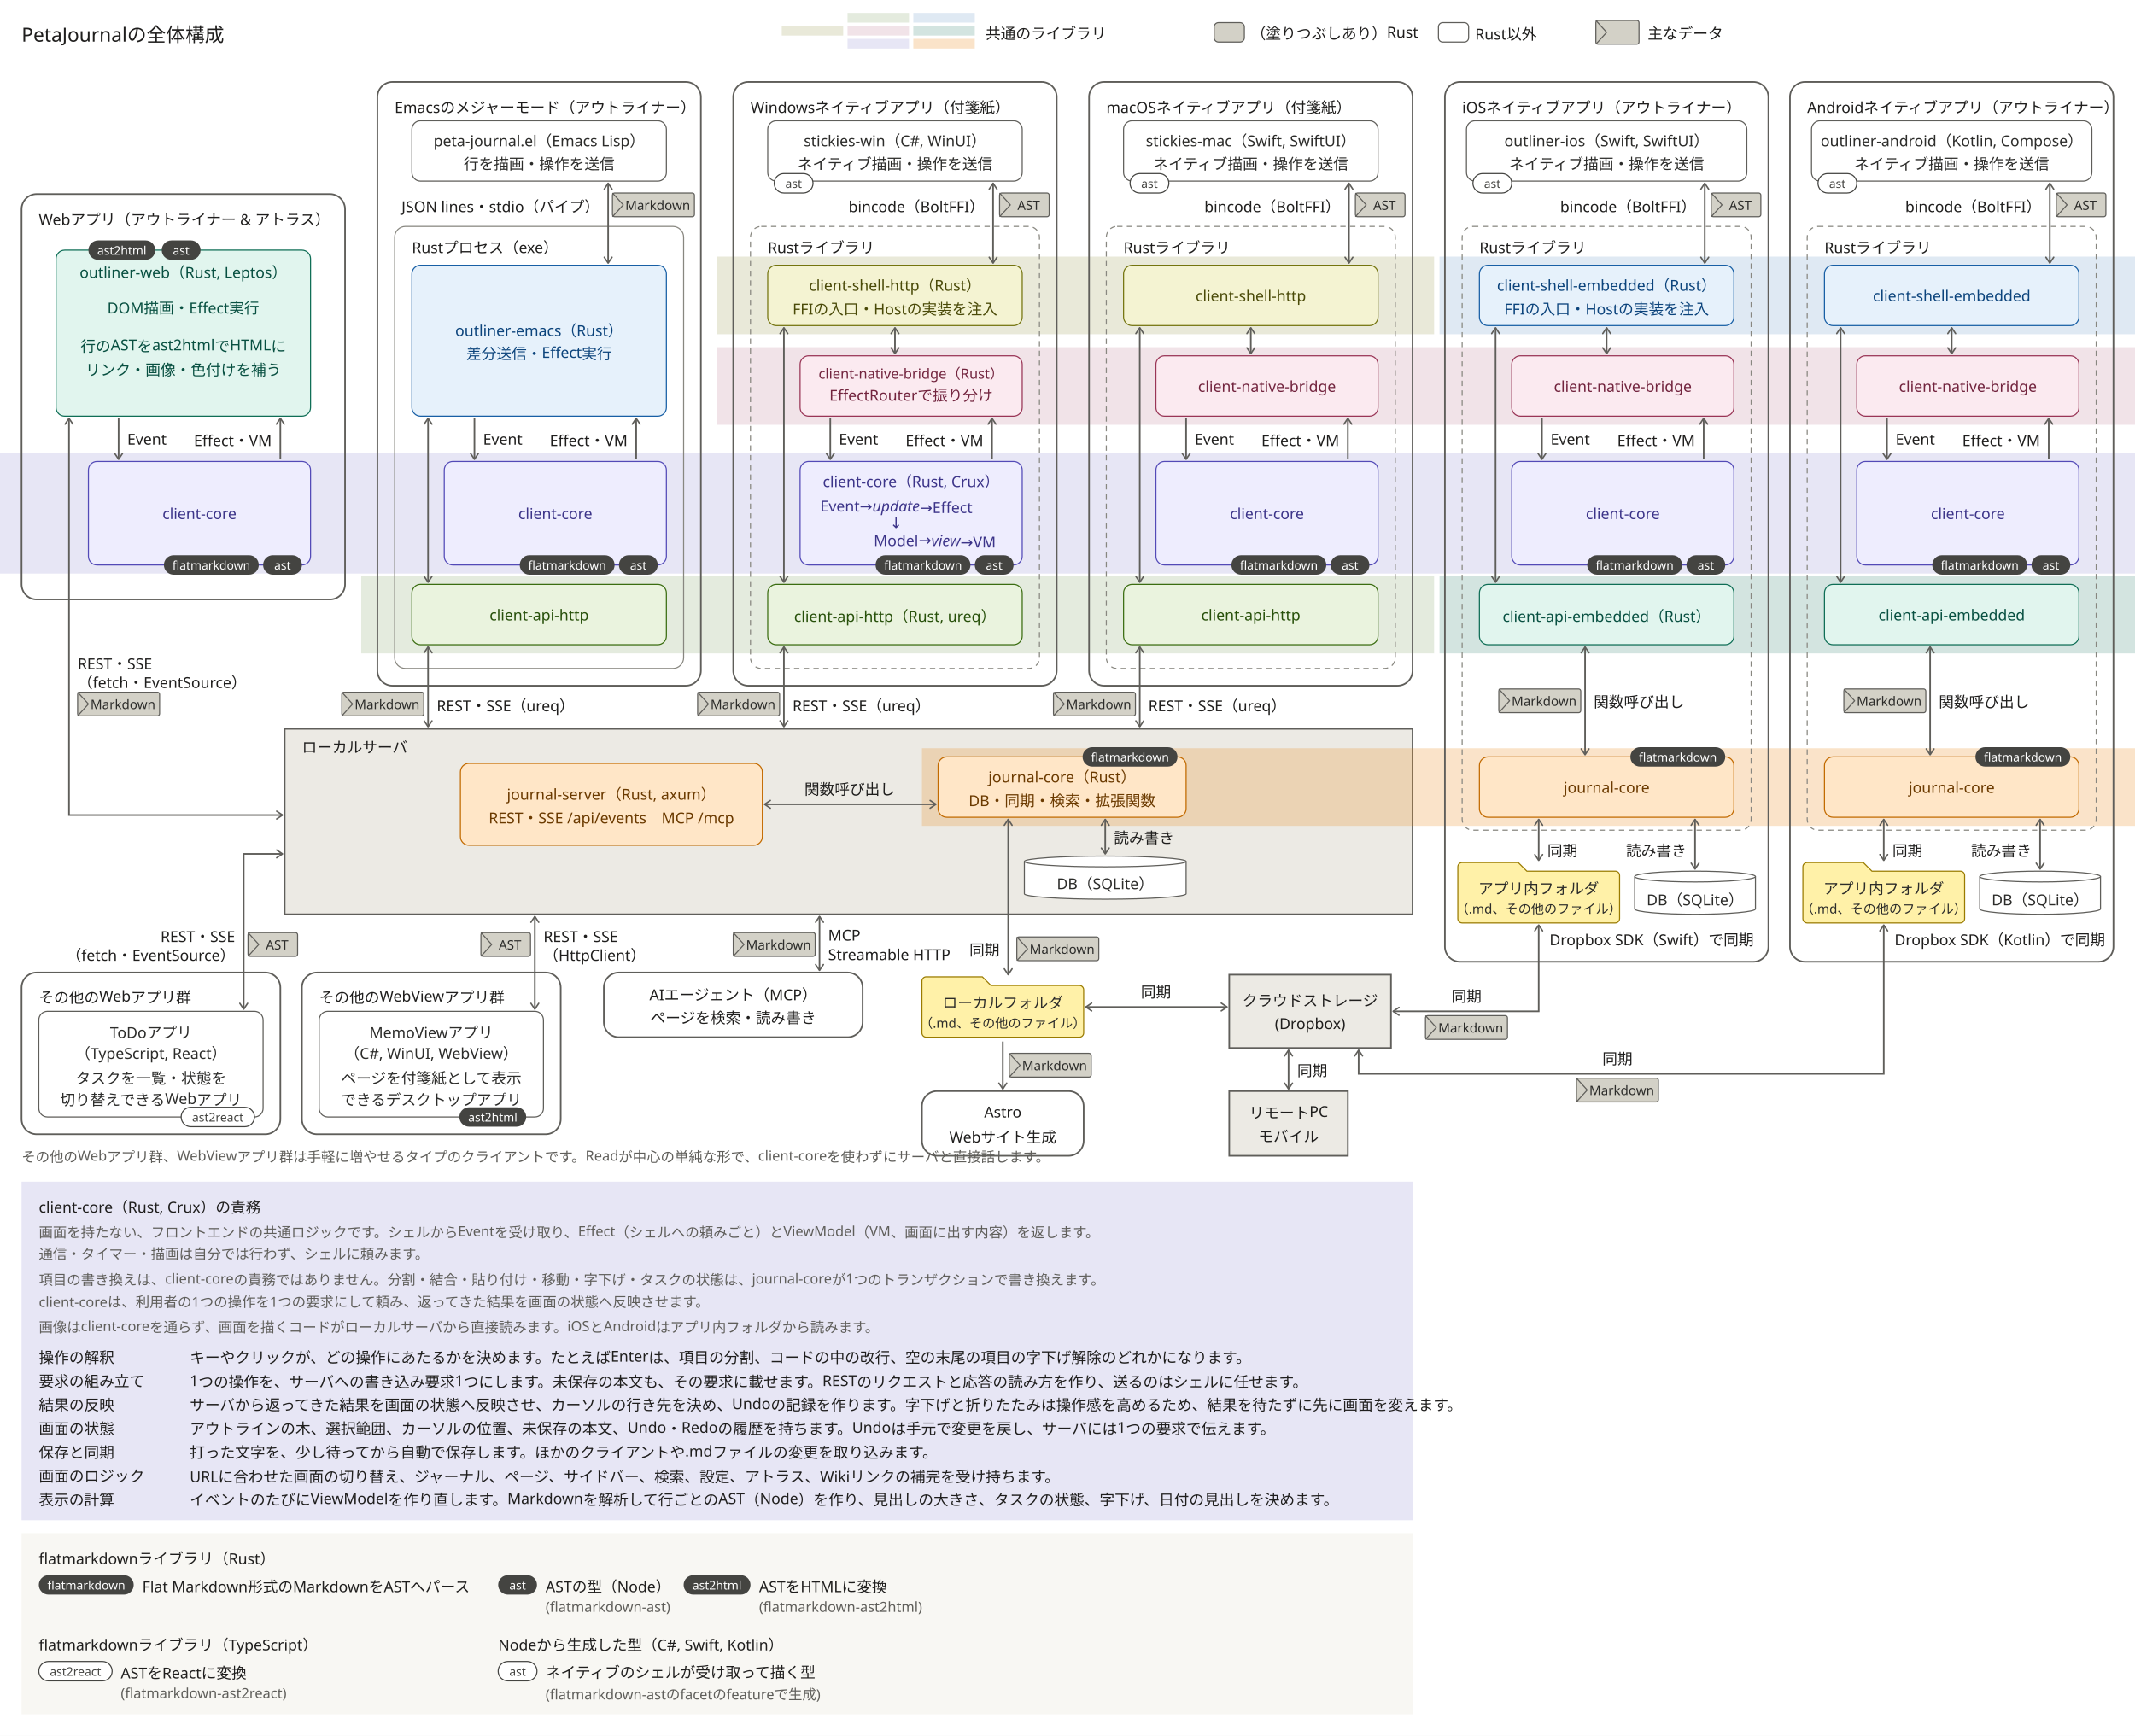
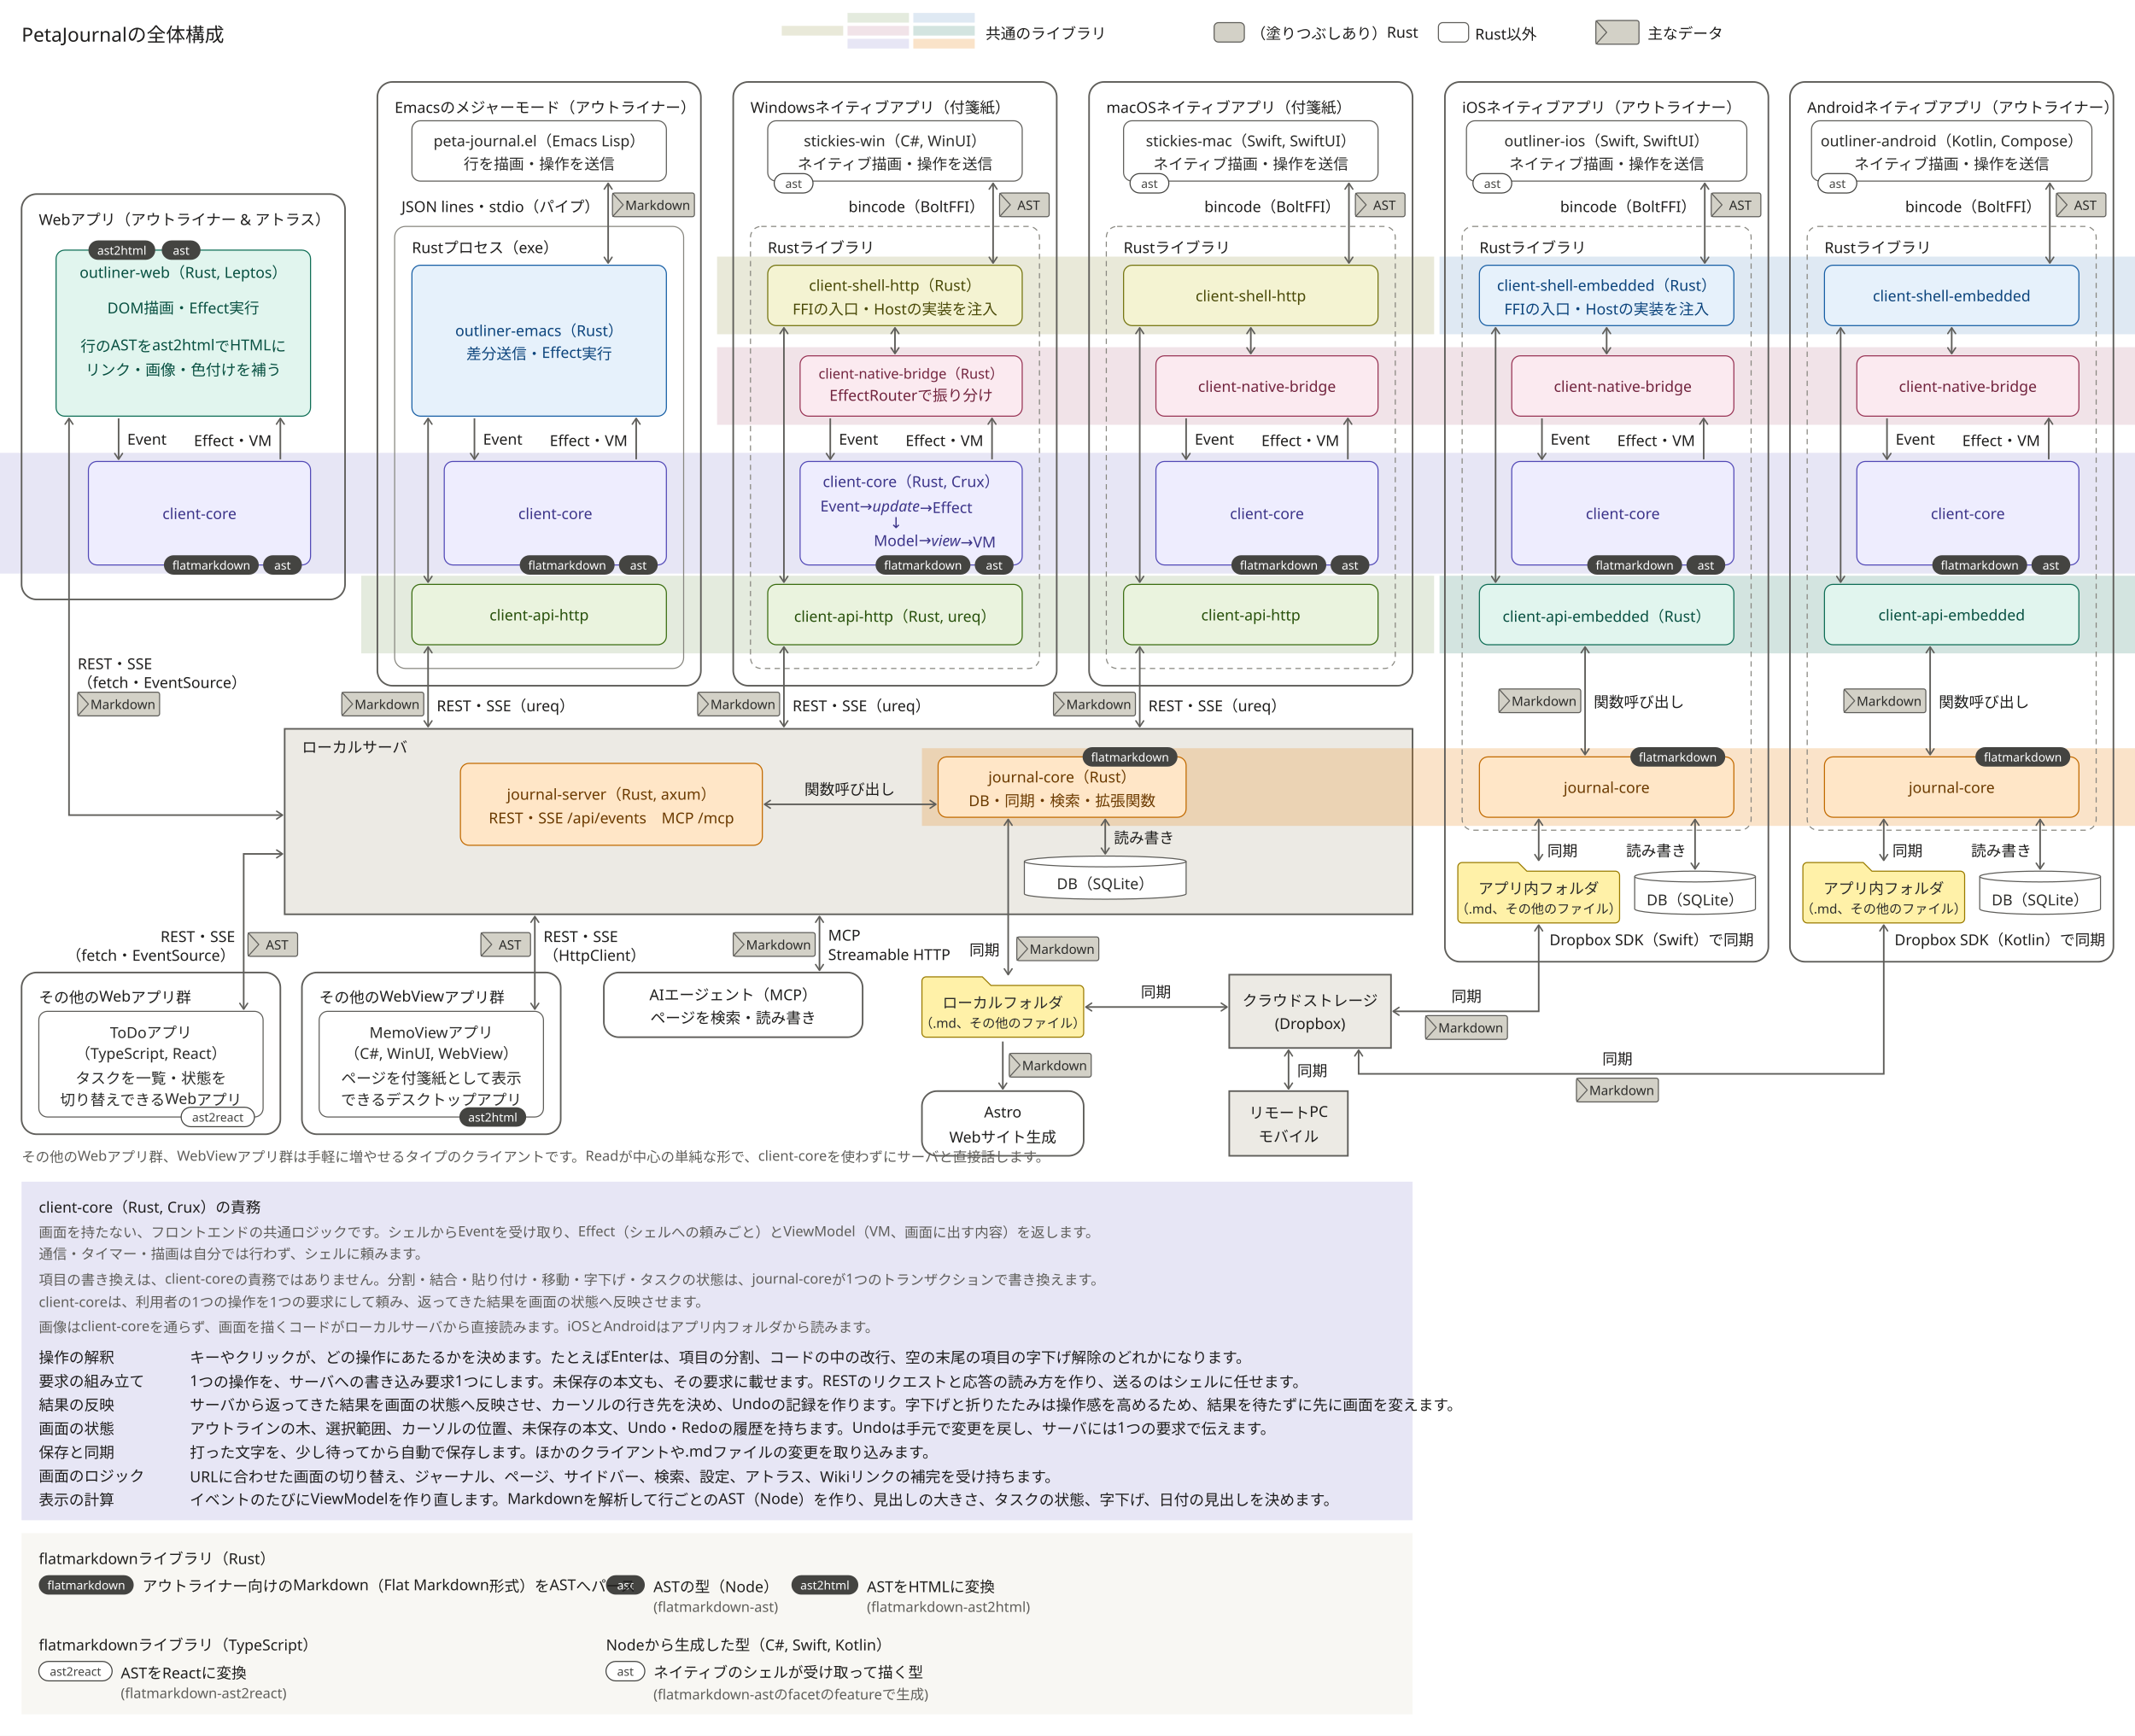
<svg xmlns="http://www.w3.org/2000/svg" width="1980" height="1610" viewBox="0 0 1980 1610" role="img">
  <defs>
    <marker id="arrow" viewBox="0 0 10 10" refX="8" refY="5" markerWidth="6" markerHeight="6" orient="auto-start-reverse">
      <path d="M2 1L8 5L2 9" fill="none" stroke="#5F5E5A" stroke-width="1.5" stroke-linecap="round" stroke-linejoin="round" />
    </marker>
    <style>
text { font-family: "Hiragino Sans", "Yu Gothic UI", "Meiryo", "Noto Sans JP", sans-serif; font-size: 14px; fill: #1F1E1D; }
.th { font-weight: 500; }
.note { font-size: 13px; fill: #5F5E5A; }
.arr { stroke: #5F5E5A; stroke-width: 1.5; fill: none; }
.frame { fill: none; stroke: #5F5E5A; stroke-width: 1.5; }
.inner { fill: none; stroke: #888780; stroke-width: 1; stroke-dasharray: 5 4; }
.teal rect { fill: #E1F5EE; stroke: #0F6E56; stroke-width: 1; }
.teal text { fill: #085041; }
.purple rect { fill: #EEEDFE; stroke: #534AB7; stroke-width: 1; }
.purple text { fill: #3C3489; }
.coral rect { fill: #FFE6C7; stroke: #C26A00; stroke-width: 1; }
.coral text { fill: #6B3A00; }
.gray rect { fill: #F1EFE8; stroke: #5F5E5A; stroke-width: 1; }
.gray text { fill: #2C2C2A; }
.blue rect { fill: #E6F1FB; stroke: #185FA5; stroke-width: 1; }
.blue text { fill: #0C447C; }
.pink rect { fill: #FBEAF0; stroke: #993556; stroke-width: 1; }
.pink text { fill: #72243E; }
.green rect { fill: #EAF3DE; stroke: #3B6D11; stroke-width: 1; }
.green text { fill: #27500A; }
.olive rect { fill: #F4F3D2; stroke: #74740F; stroke-width: 1; }
.olive text { fill: #4A4A08; }
.other rect { fill: #FFFFFF; }
.store path { fill: #FFFFFF; stroke: #5F5E5A; stroke-width: 1; stroke-linejoin: round; }
.store path.folder { fill: #FFF1A8; stroke: #9A7B00; }
.chip rect { fill: #444441; stroke: none; }
.chip text { fill: #FFFFFF; font-size: 11px; font-weight: 500; }
.wip rect { stroke-dasharray: 5 4; }
.badge rect { fill: #D3D1C7; stroke: #5F5E5A; stroke-width: 1; }
.badge path { fill: none; stroke: #5F5E5A; stroke-width: 1; stroke-linejoin: round; }
.badge text { fill: #2C2C2A; font-size: 12px; font-weight: 500; }
</style>
  </defs>
  <rect x="0" y="0" width="1980" height="1610" fill="#FFFFFF" />
  <rect x="0" y="420" width="1980" height="112" fill="#534AB7" fill-opacity="0.14" />
  <rect x="665" y="238" width="665" height="72" fill="#74740F" fill-opacity="0.16" />
  <rect x="1335" y="238" width="645" height="72" fill="#185FA5" fill-opacity="0.14" />
  <rect x="665" y="322" width="1315" height="72" fill="#993556" fill-opacity="0.14" />
  <rect x="335" y="534" width="995" height="72" fill="#3B6D11" fill-opacity="0.14" />
  <rect x="1335" y="534" width="645" height="72" fill="#0F6E56" fill-opacity="0.18" />
  <rect class="frame" x="264" y="676" width="1046" height="172" style="fill:#ECEAE4" />
  <rect x="855" y="694" width="1125" height="72" fill="#E8830C" fill-opacity="0.22" />
  <text class="th" x="20" y="30" dominant-baseline="central" style="font-size:18px">PetaJournalの全体構成</text>
  <rect x="725" y="24" width="57" height="9" fill="#74740F" fill-opacity="0.16" />
  <rect x="786" y="12" width="57" height="9" fill="#3B6D11" fill-opacity="0.14" />
  <rect x="786" y="24" width="57" height="9" fill="#993556" fill-opacity="0.14" />
  <rect x="786" y="36" width="57" height="9" fill="#534AB7" fill-opacity="0.14" />
  <rect x="847" y="12" width="57" height="9" fill="#185FA5" fill-opacity="0.14" />
  <rect x="847" y="24" width="57" height="9" fill="#0F6E56" fill-opacity="0.18" />
  <rect x="847" y="36" width="57" height="9" fill="#E8830C" fill-opacity="0.22" />
  <text x="914" y="30" dominant-baseline="central">共通のライブラリ</text>
  <g class="gray">
    <rect x="1126" y="21" width="28" height="18" rx="4" style="fill:#D3D1C7" />
    <text x="1160" y="30" dominant-baseline="central" style="fill:#1F1E1D">（塗りつぶしあり）Rust</text>
  </g>
  <g class="gray other">
    <rect x="1334" y="21" width="28" height="18" rx="4" />
    <text x="1368" y="30" dominant-baseline="central" style="fill:#1F1E1D">Rust以外</text>
  </g>
  <g class="badge">
    <rect x="1480" y="19" width="40" height="22" rx="2" />
    <path d="M1480 19L1490 30L1480 41" />
  </g>
  <text x="1528" y="30" dominant-baseline="central">主なデータ</text>
  <g transform="translate(0,56)">
    <rect class="frame" x="20" y="124" width="300" height="376" rx="14" />
    <text class="th" x="36" y="146" dominant-baseline="central">Webアプリ（アウトライナー &amp; アトラス）</text>
    <rect class="frame" x="350" y="20" width="300" height="560" rx="14" />
    <text class="th" x="366" y="42" dominant-baseline="central">Emacsのメジャーモード（アウトライナー）</text>
    <rect class="inner" x="366" y="154" width="268" height="410" rx="10" style="stroke-dasharray:none" />
    <text x="382" y="172" dominant-baseline="central">Rustプロセス（exe）</text>
    <rect class="frame" x="680" y="20" width="300" height="560" rx="14" />
    <text class="th" x="696" y="42" dominant-baseline="central">Windowsネイティブアプリ（付箋紙）</text>
    <rect class="inner" x="696" y="154" width="268" height="410" rx="10" />
    <text x="712" y="172" dominant-baseline="central">Rustライブラリ</text>
    <g class="teal">
      <rect x="52" y="176" width="236" height="154" rx="8" />
      <text class="th" x="170" y="195" text-anchor="middle" dominant-baseline="central">outliner-web（Rust, Leptos）</text>
      <text x="170" y="228" text-anchor="middle" dominant-baseline="central">DOM描画・Effect実行</text>
      <text x="170" y="264" text-anchor="middle" dominant-baseline="central">行のASTをast2htmlでHTMLに</text>
      <text x="170" y="286" text-anchor="middle" dominant-baseline="central">リンク・画像・色付けを補う</text>
    </g>
    <g class="purple">
      <rect x="82" y="372" width="206" height="96" rx="8" />
      <text class="th" x="185" y="420" text-anchor="middle" dominant-baseline="central">client-core</text>
    </g>
    <g class="gray other">
      <rect x="382" y="56" width="236" height="56" rx="8" />
      <text class="th" x="500" y="73" text-anchor="middle" dominant-baseline="central">peta-journal.el（Emacs Lisp）</text>
      <text x="500" y="95" text-anchor="middle" dominant-baseline="central">行を描画・操作を送信</text>
    </g>
    <g class="blue">
      <rect x="382" y="190" width="236" height="140" rx="8" />
      <text class="th" x="500" y="249" text-anchor="middle" dominant-baseline="central">outliner-emacs（Rust）</text>
      <text x="500" y="271" text-anchor="middle" dominant-baseline="central">差分送信・Effect実行</text>
    </g>
    <g class="purple">
      <rect x="412" y="372" width="206" height="96" rx="8" />
      <text class="th" x="515" y="420" text-anchor="middle" dominant-baseline="central">client-core</text>
    </g>
    <g class="green">
      <rect x="382" y="486" width="236" height="56" rx="8" />
      <text class="th" x="500" y="514" text-anchor="middle" dominant-baseline="central">client-api-http</text>
    </g>
    <g class="gray other">
      <rect x="712" y="56" width="236" height="56" rx="8" />
      <text class="th" x="830" y="73" text-anchor="middle" dominant-baseline="central">stickies-win（C#, WinUI）</text>
      <text x="830" y="95" text-anchor="middle" dominant-baseline="central">ネイティブ描画・操作を送信</text>
    </g>
    <g class="olive">
      <rect x="712" y="190" width="236" height="56" rx="8" />
      <text class="th" x="830" y="207" text-anchor="middle" dominant-baseline="central">client-shell-http（Rust）</text>
      <text x="830" y="229" text-anchor="middle" dominant-baseline="central">FFIの入口・Hostの実装を注入</text>
    </g>
    <g class="pink">
      <rect x="742" y="274" width="206" height="56" rx="8" />
      <text class="th" x="845" y="289" text-anchor="middle" dominant-baseline="central" style="font-size:13px">client-native-bridge（Rust）</text>
      <text x="845" y="309" text-anchor="middle" dominant-baseline="central">EffectRouterで振り分け</text>
    </g>
    <g class="purple">
      <rect x="742" y="372" width="206" height="96" rx="8" />
      <text class="th" x="845" y="389" text-anchor="middle" dominant-baseline="central">client-core（Rust, Crux）</text>
      <text x="809" y="413" text-anchor="end" dominant-baseline="central">Event→</text>
      <text x="831" y="413" text-anchor="middle" dominant-baseline="central" font-style="italic">update</text>
      <text x="853" y="413" dominant-baseline="central">→Effect</text>
      <text x="831" y="429" text-anchor="middle" dominant-baseline="central">↓</text>
      <text x="831" y="445" text-anchor="middle" dominant-baseline="central">Model</text>
      <text x="852" y="445" dominant-baseline="central">→<tspan font-style="italic">view</tspan>→VM</text>
    </g>
    <g class="green">
      <rect x="712" y="486" width="236" height="56" rx="8" />
      <text class="th" x="830" y="514" text-anchor="middle" dominant-baseline="central">client-api-http（Rust, ureq）</text>
    </g>
    <line class="arr" x1="110" y1="332" x2="110" y2="370" marker-end="url(#arrow)" />
    <text x="118" y="351" dominant-baseline="central">Event</text>
    <line class="arr" x1="260" y1="370" x2="260" y2="332" marker-end="url(#arrow)" />
    <text x="252" y="351" text-anchor="end" dominant-baseline="central">Effect・VM</text>
    <line class="arr" x1="397" y1="332" x2="397" y2="484" marker-start="url(#arrow)" marker-end="url(#arrow)" />
    <line class="arr" x1="440" y1="332" x2="440" y2="370" marker-end="url(#arrow)" />
    <text x="448" y="351" dominant-baseline="central">Event</text>
    <line class="arr" x1="590" y1="370" x2="590" y2="332" marker-end="url(#arrow)" />
    <text x="582" y="351" text-anchor="end" dominant-baseline="central">Effect・VM</text>
    <line class="arr" x1="830" y1="248" x2="830" y2="272" marker-start="url(#arrow)" marker-end="url(#arrow)" />
    <line class="arr" x1="727" y1="248" x2="727" y2="484" marker-start="url(#arrow)" marker-end="url(#arrow)" />
    <line class="arr" x1="770" y1="332" x2="770" y2="370" marker-end="url(#arrow)" />
    <text x="778" y="351" dominant-baseline="central">Event</text>
    <line class="arr" x1="920" y1="370" x2="920" y2="332" marker-end="url(#arrow)" />
    <text x="912" y="351" text-anchor="end" dominant-baseline="central">Effect・VM</text>
    <line class="arr" x1="564" y1="114" x2="564" y2="188" marker-start="url(#arrow)" marker-end="url(#arrow)" />
    <text x="556" y="134" text-anchor="end" dominant-baseline="central">JSON lines・stdio（パイプ）</text>
    <g class="badge">
      <rect x="568" y="123" width="76" height="22" rx="2" />
      <path d="M568 123L578 134L568 145" />
      <text x="610" y="134" text-anchor="middle" dominant-baseline="central">Markdown</text>
    </g>
    <line class="arr" x1="921" y1="114" x2="921" y2="188" marker-start="url(#arrow)" marker-end="url(#arrow)" />
    <text x="913" y="134" text-anchor="end" dominant-baseline="central">bincode（BoltFFI）</text>
    <g class="badge">
      <rect x="927" y="123" width="46" height="22" rx="2" />
      <path d="M927 123L937 134L927 145" />
      <text x="954" y="134" text-anchor="middle" dominant-baseline="central">AST</text>
    </g>
    <path class="arr" d="M64 332V700H262" marker-start="url(#arrow)" marker-end="url(#arrow)" />
    <text x="72" y="558" dominant-baseline="central">REST・SSE</text>
    <text x="72" y="576" dominant-baseline="central">（fetch・EventSource）</text>
    <g class="badge">
      <rect x="72" y="586" width="76" height="22" rx="2" />
      <path d="M72 586L82 597L72 608" />
      <text x="114" y="597" text-anchor="middle" dominant-baseline="central">Markdown</text>
    </g>
    <line class="arr" x1="397" y1="544" x2="397" y2="618" marker-start="url(#arrow)" marker-end="url(#arrow)" />
    <text x="405" y="597" dominant-baseline="central">REST・SSE（ureq）</text>
    <g class="badge">
      <rect x="317" y="586" width="76" height="22" rx="2" />
      <path d="M317 586L327 597L317 608" />
      <text x="359" y="597" text-anchor="middle" dominant-baseline="central">Markdown</text>
    </g>
    <line class="arr" x1="727" y1="544" x2="727" y2="618" marker-start="url(#arrow)" marker-end="url(#arrow)" />
    <text x="735" y="597" dominant-baseline="central">REST・SSE（ureq）</text>
    <g class="badge">
      <rect x="647" y="586" width="76" height="22" rx="2" />
      <path d="M647 586L657 597L647 608" />
      <text x="689" y="597" text-anchor="middle" dominant-baseline="central">Markdown</text>
    </g>
    <rect class="frame" x="1010" y="20" width="300" height="560" rx="14" />
    <text class="th" x="1026" y="42" dominant-baseline="central">macOSネイティブアプリ（付箋紙）</text>
    <rect class="inner" x="1026" y="154" width="268" height="410" rx="10" />
    <text x="1042" y="172" dominant-baseline="central">Rustライブラリ</text>
    <g class="gray other">
      <rect x="1042" y="56" width="236" height="56" rx="8" />
      <text class="th" x="1160" y="73" text-anchor="middle" dominant-baseline="central">stickies-mac（Swift, SwiftUI）</text>
      <text x="1160" y="95" text-anchor="middle" dominant-baseline="central">ネイティブ描画・操作を送信</text>
    </g>
    <g class="olive">
      <rect x="1042" y="190" width="236" height="56" rx="8" />
      <text class="th" x="1160" y="218" text-anchor="middle" dominant-baseline="central">client-shell-http</text>
    </g>
    <g class="pink">
      <rect x="1072" y="274" width="206" height="56" rx="8" />
      <text class="th" x="1175" y="302" text-anchor="middle" dominant-baseline="central">client-native-bridge</text>
    </g>
    <g class="purple">
      <rect x="1072" y="372" width="206" height="96" rx="8" />
      <text class="th" x="1175" y="420" text-anchor="middle" dominant-baseline="central">client-core</text>
    </g>
    <g class="green">
      <rect x="1042" y="486" width="236" height="56" rx="8" />
      <text class="th" x="1160" y="514" text-anchor="middle" dominant-baseline="central">client-api-http</text>
    </g>
    <line class="arr" x1="1160" y1="248" x2="1160" y2="272" marker-start="url(#arrow)" marker-end="url(#arrow)" />
    <line class="arr" x1="1057" y1="248" x2="1057" y2="484" marker-start="url(#arrow)" marker-end="url(#arrow)" />
    <line class="arr" x1="1100" y1="332" x2="1100" y2="370" marker-end="url(#arrow)" />
    <text x="1108" y="351" dominant-baseline="central">Event</text>
    <line class="arr" x1="1250" y1="370" x2="1250" y2="332" marker-end="url(#arrow)" />
    <text x="1242" y="351" text-anchor="end" dominant-baseline="central">Effect・VM</text>
    <line class="arr" x1="1251" y1="114" x2="1251" y2="188" marker-start="url(#arrow)" marker-end="url(#arrow)" />
    <text x="1243" y="134" text-anchor="end" dominant-baseline="central">bincode（BoltFFI）</text>
    <g class="badge">
      <rect x="1257" y="123" width="46" height="22" rx="2" />
      <path d="M1257 123L1267 134L1257 145" />
      <text x="1284" y="134" text-anchor="middle" dominant-baseline="central">AST</text>
    </g>
    <path class="arr" d="M1057 544V618" marker-start="url(#arrow)" marker-end="url(#arrow)" />
    <text x="1065" y="597" dominant-baseline="central">REST・SSE（ureq）</text>
    <g class="badge">
      <rect x="977" y="586" width="76" height="22" rx="2" />
      <path d="M977 586L987 597L977 608" />
      <text x="1019" y="597" text-anchor="middle" dominant-baseline="central">Markdown</text>
    </g>
    <g class="chip">
      <rect x="1142" y="459" width="88" height="18" rx="9" />
      <text x="1186" y="468" text-anchor="middle" dominant-baseline="central">flatmarkdown</text>
      <rect x="1234" y="459" width="36" height="18" rx="9" />
      <text x="1252" y="468" text-anchor="middle" dominant-baseline="central">ast</text>
      <rect x="1048" y="105" width="36" height="18" rx="9" style="fill:#FFFFFF;stroke:#444441;stroke-width:1" />
      <text x="1066" y="114" text-anchor="middle" dominant-baseline="central" style="fill:#444441">ast</text>
    </g>
    <rect class="frame" x="1340" y="20" width="300" height="816" rx="14" />
    <text class="th" x="1356" y="42" dominant-baseline="central">iOSネイティブアプリ（アウトライナー）</text>
    <rect class="inner" x="1356" y="154" width="268" height="560" rx="10" />
    <text x="1372" y="172" dominant-baseline="central">Rustライブラリ</text>
    <g class="gray other">
      <rect x="1360" y="56" width="260" height="56" rx="8" />
      <text class="th" x="1490" y="73" text-anchor="middle" dominant-baseline="central">outliner-ios（Swift, SwiftUI）</text>
      <text x="1490" y="95" text-anchor="middle" dominant-baseline="central">ネイティブ描画・操作を送信</text>
    </g>
    <g class="blue">
      <rect x="1372" y="190" width="236" height="56" rx="8" />
      <text class="th" x="1490" y="207" text-anchor="middle" dominant-baseline="central">client-shell-embedded（Rust）</text>
      <text x="1490" y="229" text-anchor="middle" dominant-baseline="central">FFIの入口・Hostの実装を注入</text>
    </g>
    <g class="pink">
      <rect x="1402" y="274" width="206" height="56" rx="8" />
      <text class="th" x="1505" y="302" text-anchor="middle" dominant-baseline="central">client-native-bridge</text>
    </g>
    <g class="purple">
      <rect x="1402" y="372" width="206" height="96" rx="8" />
      <text class="th" x="1505" y="420" text-anchor="middle" dominant-baseline="central">client-core</text>
    </g>
    <g class="teal">
      <rect x="1372" y="486" width="236" height="56" rx="8" />
      <text class="th" x="1490" y="514" text-anchor="middle" dominant-baseline="central">client-api-embedded（Rust）</text>
    </g>
    <line class="arr" x1="1490" y1="248" x2="1490" y2="272" marker-start="url(#arrow)" marker-end="url(#arrow)" />
    <line class="arr" x1="1387" y1="248" x2="1387" y2="484" marker-start="url(#arrow)" marker-end="url(#arrow)" />
    <line class="arr" x1="1430" y1="332" x2="1430" y2="370" marker-end="url(#arrow)" />
    <text x="1438" y="351" dominant-baseline="central">Event</text>
    <line class="arr" x1="1580" y1="370" x2="1580" y2="332" marker-end="url(#arrow)" />
    <text x="1572" y="351" text-anchor="end" dominant-baseline="central">Effect・VM</text>
    <line class="arr" x1="1581" y1="114" x2="1581" y2="188" marker-start="url(#arrow)" marker-end="url(#arrow)" />
    <text x="1573" y="134" text-anchor="end" dominant-baseline="central">bincode（BoltFFI）</text>
    <g class="badge">
      <rect x="1587" y="123" width="46" height="22" rx="2" />
      <path d="M1587 123L1597 134L1587 145" />
      <text x="1614" y="134" text-anchor="middle" dominant-baseline="central">AST</text>
    </g>
    <line class="arr" x1="1470" y1="544" x2="1470" y2="644" marker-start="url(#arrow)" marker-end="url(#arrow)" />
    <g class="badge">
      <rect x="1390" y="583" width="76" height="22" rx="2" />
      <path d="M1390 583L1400 594L1390 605" />
      <text x="1432" y="594" text-anchor="middle" dominant-baseline="central">Markdown</text>
    </g>
    <text x="1478" y="594" dominant-baseline="central">関数呼び出し</text>
    <g class="chip">
      <rect x="1472" y="459" width="88" height="18" rx="9" />
      <text x="1516" y="468" text-anchor="middle" dominant-baseline="central">flatmarkdown</text>
      <rect x="1564" y="459" width="36" height="18" rx="9" />
      <text x="1582" y="468" text-anchor="middle" dominant-baseline="central">ast</text>
      <rect x="1366" y="105" width="36" height="18" rx="9" style="fill:#FFFFFF;stroke:#444441;stroke-width:1" />
      <text x="1384" y="114" text-anchor="middle" dominant-baseline="central" style="fill:#444441">ast</text>
    </g>
    <g transform="translate(0,80)">
      <g class="coral">
        <rect x="1372" y="566" width="236" height="56" rx="8" />
        <text class="th" x="1490" y="594" text-anchor="middle" dominant-baseline="central">journal-core</text>
      </g>
      <g class="gray store">
        <path class="folder" d="M1356 664H1408L1416 672H1498a4 4 0 0 1 4 4V716a4 4 0 0 1 -4 4H1356a4 4 0 0 1 -4 -4V668a4 4 0 0 1 4 -4Z" />
        <text class="th" x="1427" y="687" text-anchor="middle" dominant-baseline="central">アプリ内フォルダ</text>
        <text class="th" x="1427" y="706" text-anchor="middle" dominant-baseline="central" style="font-size:12px">（.md、その他のファイル）</text>
        <path d="M1516 677a56 5 0 0 1 112 0V707a56 5 0 0 1 -112 0Z" />
        <path d="M1516 677a56 5 0 0 0 112 0" style="fill:none" />
        <text class="th" x="1572" y="697" text-anchor="middle" dominant-baseline="central">DB（SQLite）</text>
      </g>
      <line class="arr" x1="1427" y1="624" x2="1427" y2="662" marker-start="url(#arrow)" marker-end="url(#arrow)" />
      <text x="1435" y="652" dominant-baseline="central">同期</text>
      <line class="arr" x1="1572" y1="624" x2="1572" y2="670" marker-start="url(#arrow)" marker-end="url(#arrow)" />
      <text x="1564" y="652" text-anchor="end" dominant-baseline="central">読み書き</text>
      <path class="arr" d="M1292 802H1427V722" marker-start="url(#arrow)" marker-end="url(#arrow)" />
      <text x="1360" y="787" text-anchor="middle" dominant-baseline="central">同期</text>
      <g class="badge">
        <rect x="1322" y="806" width="76" height="22" rx="2" />
        <path d="M1322 806L1332 817L1322 828" />
        <text x="1364" y="817" text-anchor="middle" dominant-baseline="central">Markdown</text>
      </g>
      <text x="1437" y="734" dominant-baseline="central">Dropbox SDK（Swift）で同期</text>
      <g class="chip">
        <rect x="1512" y="557" width="88" height="18" rx="9" />
        <text x="1556" y="566" text-anchor="middle" dominant-baseline="central">flatmarkdown</text>
      </g>
    </g>
    <rect class="frame" x="1660" y="20" width="300" height="816" rx="14" />
    <text class="th" x="1676" y="42" dominant-baseline="central">Androidネイティブアプリ（アウトライナー）</text>
    <rect class="inner" x="1676" y="154" width="268" height="560" rx="10" />
    <text x="1692" y="172" dominant-baseline="central">Rustライブラリ</text>
    <g class="gray other">
      <rect x="1680" y="56" width="260" height="56" rx="8" />
      <text class="th" x="1810" y="73" text-anchor="middle" dominant-baseline="central">outliner-android（Kotlin, Compose）</text>
      <text x="1810" y="95" text-anchor="middle" dominant-baseline="central">ネイティブ描画・操作を送信</text>
    </g>
    <g class="blue">
      <rect x="1692" y="190" width="236" height="56" rx="8" />
      <text class="th" x="1810" y="218" text-anchor="middle" dominant-baseline="central">client-shell-embedded</text>
    </g>
    <g class="pink">
      <rect x="1722" y="274" width="206" height="56" rx="8" />
      <text class="th" x="1825" y="302" text-anchor="middle" dominant-baseline="central">client-native-bridge</text>
    </g>
    <g class="purple">
      <rect x="1722" y="372" width="206" height="96" rx="8" />
      <text class="th" x="1825" y="420" text-anchor="middle" dominant-baseline="central">client-core</text>
    </g>
    <g class="teal">
      <rect x="1692" y="486" width="236" height="56" rx="8" />
      <text class="th" x="1810" y="514" text-anchor="middle" dominant-baseline="central">client-api-embedded</text>
    </g>
    <line class="arr" x1="1810" y1="248" x2="1810" y2="272" marker-start="url(#arrow)" marker-end="url(#arrow)" />
    <line class="arr" x1="1707" y1="248" x2="1707" y2="484" marker-start="url(#arrow)" marker-end="url(#arrow)" />
    <line class="arr" x1="1750" y1="332" x2="1750" y2="370" marker-end="url(#arrow)" />
    <text x="1758" y="351" dominant-baseline="central">Event</text>
    <line class="arr" x1="1900" y1="370" x2="1900" y2="332" marker-end="url(#arrow)" />
    <text x="1892" y="351" text-anchor="end" dominant-baseline="central">Effect・VM</text>
    <line class="arr" x1="1901" y1="114" x2="1901" y2="188" marker-start="url(#arrow)" marker-end="url(#arrow)" />
    <text x="1893" y="134" text-anchor="end" dominant-baseline="central">bincode（BoltFFI）</text>
    <g class="badge">
      <rect x="1907" y="123" width="46" height="22" rx="2" />
      <path d="M1907 123L1917 134L1907 145" />
      <text x="1934" y="134" text-anchor="middle" dominant-baseline="central">AST</text>
    </g>
    <line class="arr" x1="1790" y1="544" x2="1790" y2="644" marker-start="url(#arrow)" marker-end="url(#arrow)" />
    <g class="badge">
      <rect x="1710" y="583" width="76" height="22" rx="2" />
      <path d="M1710 583L1720 594L1710 605" />
      <text x="1752" y="594" text-anchor="middle" dominant-baseline="central">Markdown</text>
    </g>
    <text x="1798" y="594" dominant-baseline="central">関数呼び出し</text>
    <g class="chip">
      <rect x="1792" y="459" width="88" height="18" rx="9" />
      <text x="1836" y="468" text-anchor="middle" dominant-baseline="central">flatmarkdown</text>
      <rect x="1884" y="459" width="36" height="18" rx="9" />
      <text x="1902" y="468" text-anchor="middle" dominant-baseline="central">ast</text>
      <rect x="1686" y="105" width="36" height="18" rx="9" style="fill:#FFFFFF;stroke:#444441;stroke-width:1" />
      <text x="1704" y="114" text-anchor="middle" dominant-baseline="central" style="fill:#444441">ast</text>
    </g>
    <g transform="translate(0,80)">
      <g class="coral">
        <rect x="1692" y="566" width="236" height="56" rx="8" />
        <text class="th" x="1810" y="594" text-anchor="middle" dominant-baseline="central">journal-core</text>
      </g>
      <g class="gray store">
        <path class="folder" d="M1676 664H1728L1736 672H1818a4 4 0 0 1 4 4V716a4 4 0 0 1 -4 4H1676a4 4 0 0 1 -4 -4V668a4 4 0 0 1 4 -4Z" />
        <text class="th" x="1747" y="687" text-anchor="middle" dominant-baseline="central">アプリ内フォルダ</text>
        <text class="th" x="1747" y="706" text-anchor="middle" dominant-baseline="central" style="font-size:12px">（.md、その他のファイル）</text>
        <path d="M1836 677a56 5 0 0 1 112 0V707a56 5 0 0 1 -112 0Z" />
        <path d="M1836 677a56 5 0 0 0 112 0" style="fill:none" />
        <text class="th" x="1892" y="697" text-anchor="middle" dominant-baseline="central">DB（SQLite）</text>
      </g>
      <line class="arr" x1="1747" y1="624" x2="1747" y2="662" marker-start="url(#arrow)" marker-end="url(#arrow)" />
      <text x="1755" y="652" dominant-baseline="central">同期</text>
      <line class="arr" x1="1892" y1="624" x2="1892" y2="670" marker-start="url(#arrow)" marker-end="url(#arrow)" />
      <text x="1884" y="652" text-anchor="end" dominant-baseline="central">読み書き</text>
      <path class="arr" d="M1260 838V860H1747V722" marker-start="url(#arrow)" marker-end="url(#arrow)" />
      <text x="1500" y="845" text-anchor="middle" dominant-baseline="central">同期</text>
      <g class="badge">
        <rect x="1462" y="864" width="76" height="22" rx="2" />
        <path d="M1462 864L1472 875L1462 886" />
        <text x="1504" y="875" text-anchor="middle" dominant-baseline="central">Markdown</text>
      </g>
      <text x="1757" y="734" dominant-baseline="central">Dropbox SDK（Kotlin）で同期</text>
      <g class="chip">
        <rect x="1832" y="557" width="88" height="18" rx="9" />
        <text x="1876" y="566" text-anchor="middle" dominant-baseline="central">flatmarkdown</text>
      </g>
    </g>
    <g transform="translate(0,80)">
      <text class="th" x="280" y="556" dominant-baseline="central">ローカルサーバ</text>
      <g class="coral">
        <rect x="427" y="572" width="280" height="76" rx="8" />
        <text class="th" x="567" y="599" text-anchor="middle" dominant-baseline="central">journal-server（Rust, axum）</text>
        <text x="567" y="621" text-anchor="middle" dominant-baseline="central">REST・SSE /api/events　MCP /mcp</text>
        <rect x="870" y="566" width="230" height="56" rx="8" />
        <text class="th" x="985" y="583" text-anchor="middle" dominant-baseline="central">journal-core（Rust）</text>
        <text x="985" y="605" text-anchor="middle" dominant-baseline="central">DB・同期・検索・拡張関数</text>
      </g>
      <line class="arr" x1="709" y1="610" x2="868" y2="610" marker-start="url(#arrow)" marker-end="url(#arrow)" />
      <text x="788" y="595" text-anchor="middle" dominant-baseline="central">関数呼び出し</text>
      <g class="gray store">
        <path class="folder" d="M859 770H911L919 778H1001a4 4 0 0 1 4 4V822a4 4 0 0 1 -4 4H859a4 4 0 0 1 -4 -4V774a4 4 0 0 1 4 -4Z" />
        <text class="th" x="930" y="793" text-anchor="middle" dominant-baseline="central">ローカルフォルダ</text>
        <text class="th" x="930" y="812" text-anchor="middle" dominant-baseline="central" style="font-size:12px">（.md、その他のファイル）</text>
        <path d="M950 663a75 5 0 0 1 150 0V693a75 5 0 0 1 -150 0Z" />
        <path d="M950 663a75 5 0 0 0 150 0" style="fill:none" />
        <text class="th" x="1025" y="682" text-anchor="middle" dominant-baseline="central">DB（SQLite）</text>
      </g>
      <path class="arr" d="M935 624V768" marker-start="url(#arrow)" marker-end="url(#arrow)" />
      <text x="927" y="744" text-anchor="end" dominant-baseline="central">同期</text>
      <g class="badge">
        <rect x="943" y="733" width="76" height="22" rx="2" />
        <path d="M943 733L953 744L943 755" />
        <text x="985" y="744" text-anchor="middle" dominant-baseline="central">Markdown</text>
      </g>
      <line class="arr" x1="1025" y1="624" x2="1025" y2="656" marker-start="url(#arrow)" marker-end="url(#arrow)" />
      <text x="1033" y="640" dominant-baseline="central">読み書き</text>
      <rect class="frame" x="1140" y="768" width="150" height="68" style="fill:#ECEAE4" />
      <text class="th" x="1215" y="791" text-anchor="middle" dominant-baseline="central">クラウドストレージ</text>
      <text x="1215" y="813" text-anchor="middle" dominant-baseline="central">(Dropbox)</text>
      <line class="arr" x1="1195" y1="838" x2="1195" y2="874" marker-start="url(#arrow)" marker-end="url(#arrow)" />
      <text x="1203" y="856" dominant-baseline="central">同期</text>
      <rect class="frame" x="1140" y="876" width="110" height="60" style="fill:#ECEAE4" />
      <text class="th" x="1195" y="895" text-anchor="middle" dominant-baseline="central">リモートPC</text>
      <text class="th" x="1195" y="917" text-anchor="middle" dominant-baseline="central">モバイル</text>
      <line class="arr" x1="1007" y1="798" x2="1138" y2="798" marker-start="url(#arrow)" marker-end="url(#arrow)" />
      <text x="1072" y="783" text-anchor="middle" dominant-baseline="central">同期</text>
      <g class="chip">
        <rect x="1004" y="557" width="88" height="18" rx="9" />
        <text x="1048" y="566" text-anchor="middle" dominant-baseline="central">flatmarkdown</text>
      </g>
    </g>
    <g class="chip">
      <rect x="82" y="167" width="62" height="18" rx="9" />
      <text x="113" y="176" text-anchor="middle" dominant-baseline="central">ast2html</text>
      <rect x="150" y="167" width="36" height="18" rx="9" />
      <text x="168" y="176" text-anchor="middle" dominant-baseline="central">ast</text>
      <rect x="152" y="459" width="88" height="18" rx="9" />
      <text x="196" y="468" text-anchor="middle" dominant-baseline="central">flatmarkdown</text>
      <rect x="244" y="459" width="36" height="18" rx="9" />
      <text x="262" y="468" text-anchor="middle" dominant-baseline="central">ast</text>
      <rect x="812" y="459" width="88" height="18" rx="9" />
      <text x="856" y="468" text-anchor="middle" dominant-baseline="central">flatmarkdown</text>
      <rect x="904" y="459" width="36" height="18" rx="9" />
      <text x="922" y="468" text-anchor="middle" dominant-baseline="central">ast</text>
      <rect x="718" y="105" width="36" height="18" rx="9" style="fill:#FFFFFF;stroke:#444441;stroke-width:1" />
      <text x="736" y="114" text-anchor="middle" dominant-baseline="central" style="fill:#444441">ast</text>
      <rect x="482" y="459" width="88" height="18" rx="9" />
      <text x="526" y="468" text-anchor="middle" dominant-baseline="central">flatmarkdown</text>
      <rect x="574" y="459" width="36" height="18" rx="9" />
      <text x="592" y="468" text-anchor="middle" dominant-baseline="central">ast</text>
    </g>
    <g transform="translate(0,156)">
      <rect class="frame" x="20" y="690" width="240" height="150" rx="14" />
      <text class="th" x="36" y="712" dominant-baseline="central">その他のWebアプリ群</text>
      <g class="gray other">
        <rect x="36" y="726" width="208" height="98" rx="8" />
        <text class="th" x="140" y="744" text-anchor="middle" dominant-baseline="central">ToDoアプリ</text>
        <text class="th" x="140" y="764" text-anchor="middle" dominant-baseline="central">（TypeScript, React）</text>
        <text x="140" y="787" text-anchor="middle" dominant-baseline="central">タスクを一覧・状態を</text>
        <text x="140" y="807" text-anchor="middle" dominant-baseline="central">切り替えできるWebアプリ</text>
      </g>
      <path class="arr" d="M262 580H226V724" marker-start="url(#arrow)" marker-end="url(#arrow)" />
      <text x="218" y="655" text-anchor="end" dominant-baseline="central">REST・SSE</text>
      <text x="218" y="673" text-anchor="end" dominant-baseline="central">（fetch・EventSource）</text>
      <g class="badge">
        <rect x="230" y="653" width="46" height="22" rx="2" />
        <path d="M230 653L240 664L230 675" />
        <text x="257" y="664" text-anchor="middle" dominant-baseline="central">AST</text>
      </g>
      <rect class="frame" x="280" y="690" width="240" height="150" rx="14" />
      <text class="th" x="296" y="712" dominant-baseline="central">その他のWebViewアプリ群</text>
      <g class="gray other">
        <rect x="296" y="726" width="208" height="98" rx="8" />
        <text class="th" x="400" y="744" text-anchor="middle" dominant-baseline="central">MemoViewアプリ</text>
        <text class="th" x="400" y="764" text-anchor="middle" dominant-baseline="central">（C#, WinUI, WebView）</text>
        <text x="400" y="787" text-anchor="middle" dominant-baseline="central">ページを付箋紙として表示</text>
        <text x="400" y="807" text-anchor="middle" dominant-baseline="central">できるデスクトップアプリ</text>
      </g>
      <line class="arr" x1="496" y1="638" x2="496" y2="724" marker-start="url(#arrow)" marker-end="url(#arrow)" />
      <text x="504" y="655" dominant-baseline="central">REST・SSE</text>
      <text x="504" y="673" dominant-baseline="central">（HttpClient）</text>
      <g class="badge">
        <rect x="446" y="653" width="46" height="22" rx="2" />
        <path d="M446 653L456 664L446 675" />
        <text x="473" y="664" text-anchor="middle" dominant-baseline="central">AST</text>
      </g>
      <rect class="frame" x="560" y="690" width="240" height="60" rx="14" />
      <text class="th" x="680" y="709" text-anchor="middle" dominant-baseline="central">AIエージェント（MCP）</text>
      <text x="680" y="731" text-anchor="middle" dominant-baseline="central">ページを検索・読み書き</text>
      <line class="arr" x1="760" y1="638" x2="760" y2="688" marker-start="url(#arrow)" marker-end="url(#arrow)" />
      <text x="768" y="655" dominant-baseline="central">MCP</text>
      <text x="768" y="673" dominant-baseline="central">Streamable HTTP</text>
      <g class="badge">
        <rect x="680" y="653" width="76" height="22" rx="2" />
        <path d="M680 653L690 664L680 675" />
        <text x="722" y="664" text-anchor="middle" dominant-baseline="central">Markdown</text>
      </g>
      <rect class="frame" x="855" y="800" width="150" height="60" rx="14" />
      <text class="th" x="930" y="819" text-anchor="middle" dominant-baseline="central">Astro</text>
      <text x="930" y="841" text-anchor="middle" dominant-baseline="central">Webサイト生成</text>
      <line class="arr" x1="930" y1="754" x2="930" y2="798" marker-end="url(#arrow)" />
      <g class="badge">
        <rect x="936" y="765" width="76" height="22" rx="2" />
        <path d="M936 765L946 776L936 787" />
        <text x="978" y="776" text-anchor="middle" dominant-baseline="central">Markdown</text>
      </g>
      <g class="chip">
        <rect x="168" y="815" width="68" height="18" rx="9" style="fill:#FFFFFF;stroke:#444441;stroke-width:1" />
        <text x="202" y="824" text-anchor="middle" dominant-baseline="central" style="fill:#444441">ast2react</text>
        <rect x="426" y="815" width="62" height="18" rx="9" />
        <text x="457" y="824" text-anchor="middle" dominant-baseline="central">ast2html</text>
      </g>
      <text class="note" x="20" y="860" dominant-baseline="central">その他のWebアプリ群、WebViewアプリ群は手軽に増やせるタイプのクライアントです。Readが中心の単純な形で、client-coreを使わずにサーバと直接話します。</text>
      <g transform="translate(0,264)">
        <rect x="20" y="620" width="1290" height="314" fill="#534AB7" fill-opacity="0.14" />
        <text class="th" x="36" y="642" dominant-baseline="central">client-core（Rust, Crux）の責務</text>
        <text class="note" x="36" y="666" dominant-baseline="central">画面を持たない、フロントエンドの共通ロジックです。シェルからEventを受け取り、Effect（シェルへの頼みごと）とViewModel（VM、画面に出す内容）を返します。</text>
        <text class="note" x="36" y="686" dominant-baseline="central">通信・タイマー・描画は自分では行わず、シェルに頼みます。</text>
        <text class="note" x="36" y="710" dominant-baseline="central">項目の書き換えは、client-coreの責務ではありません。分割・結合・貼り付け・移動・字下げ・タスクの状態は、journal-coreが1つのトランザクションで書き換えます。</text>
        <text class="note" x="36" y="730" dominant-baseline="central">client-coreは、利用者の1つの操作を1つの要求にして頼み、返ってきた結果を画面の状態へ反映させます。</text>
        <text class="note" x="36" y="754" dominant-baseline="central">画像はclient-coreを通らず、画面を描くコードがローカルサーバから直接読みます。iOSとAndroidはアプリ内フォルダから読みます。</text>
        <text class="th" x="36" y="782" dominant-baseline="central">操作の解釈</text>
        <text x="176" y="782" dominant-baseline="central">キーやクリックが、どの操作にあたるかを決めます。たとえばEnterは、項目の分割、コードの中の改行、空の末尾の項目の字下げ解除のどれかになります。</text>
        <text class="th" x="36" y="804" dominant-baseline="central">要求の組み立て</text>
        <text x="176" y="804" dominant-baseline="central">1つの操作を、サーバへの書き込み要求1つにします。未保存の本文も、その要求に載せます。RESTのリクエストと応答の読み方を作り、送るのはシェルに任せます。</text>
        <text class="th" x="36" y="826" dominant-baseline="central">結果の反映</text>
        <text x="176" y="826" dominant-baseline="central">サーバから返ってきた結果を画面の状態へ反映させ、カーソルの行き先を決め、Undoの記録を作ります。字下げと折りたたみは操作感を高めるため、結果を待たずに先に画面を変えます。</text>
        <text class="th" x="36" y="848" dominant-baseline="central">画面の状態</text>
        <text x="176" y="848" dominant-baseline="central">アウトラインの木、選択範囲、カーソルの位置、未保存の本文、Undo・Redoの履歴を持ちます。Undoは手元で変更を戻し、サーバには1つの要求で伝えます。</text>
        <text class="th" x="36" y="870" dominant-baseline="central">保存と同期</text>
        <text x="176" y="870" dominant-baseline="central">打った文字を、少し待ってから自動で保存します。ほかのクライアントや.mdファイルの変更を取り込みます。</text>
        <text class="th" x="36" y="892" dominant-baseline="central">画面のロジック</text>
        <text x="176" y="892" dominant-baseline="central">URLに合わせた画面の切り替え、ジャーナル、ページ、サイドバー、検索、設定、アトラス、Wikiリンクの補完を受け持ちます。</text>
        <text class="th" x="36" y="914" dominant-baseline="central">表示の計算</text>
        <text x="176" y="914" dominant-baseline="central">イベントのたびにViewModelを作り直します。Markdownを解析して行ごとのAST（Node）を作り、見出しの大きさ、タスクの状態、字下げ、日付の見出しを決めます。</text>
      </g>
      <g transform="translate(0,590)">
        <rect x="20" y="620" width="1290" height="168" fill="#F8F7F3" />
        <text class="th" x="36" y="642" dominant-baseline="central">flatmarkdownライブラリ（Rust）</text>
        <g class="chip">
          <rect x="36" y="659" width="88" height="18" rx="9" />
          <text x="80" y="668" text-anchor="middle" dominant-baseline="central">flatmarkdown</text>
-           <rect x="462" y="659" width="36" height="18" rx="9" />
-           <text x="480" y="668" text-anchor="middle" dominant-baseline="central">ast</text>
-           <rect x="634" y="659" width="62" height="18" rx="9" />
-           <text x="665" y="668" text-anchor="middle" dominant-baseline="central">ast2html</text>
+           <rect x="562" y="659" width="36" height="18" rx="9" />
+           <text x="580" y="668" text-anchor="middle" dominant-baseline="central">ast</text>
+           <rect x="734" y="659" width="62" height="18" rx="9" />
+           <text x="765" y="668" text-anchor="middle" dominant-baseline="central">ast2html</text>
        </g>
-         <text x="132" y="668" dominant-baseline="central">Flat Markdown形式のMarkdownをASTへパース</text>
-         <text x="506" y="668" dominant-baseline="central">ASTの型（Node）</text>
-         <text class="note" x="506" y="688" dominant-baseline="central">(flatmarkdown-ast)</text>
-         <text x="704" y="668" dominant-baseline="central">ASTをHTMLに変換</text>
-         <text class="note" x="704" y="688" dominant-baseline="central">(flatmarkdown-ast2html)</text>
+         <text x="132" y="668" dominant-baseline="central">アウトライナー向けのMarkdown（Flat Markdown形式）をASTへパース</text>
+         <text x="606" y="668" dominant-baseline="central">ASTの型（Node）</text>
+         <text class="note" x="606" y="688" dominant-baseline="central">(flatmarkdown-ast)</text>
+         <text x="804" y="668" dominant-baseline="central">ASTをHTMLに変換</text>
+         <text class="note" x="804" y="688" dominant-baseline="central">(flatmarkdown-ast2html)</text>
        <g class="chip">
          <rect x="36" y="739" width="68" height="18" rx="9" style="fill:#FFFFFF;stroke:#444441;stroke-width:1" />
          <text x="70" y="748" text-anchor="middle" dominant-baseline="central" style="fill:#444441">ast2react</text>
        </g>
        <text class="th" x="36" y="722" dominant-baseline="central">flatmarkdownライブラリ（TypeScript）</text>
        <text x="112" y="748" dominant-baseline="central">ASTをReactに変換</text>
        <text class="note" x="112" y="768" dominant-baseline="central">(flatmarkdown-ast2react)</text>
-         <text class="th" x="462" y="722" dominant-baseline="central">Nodeから生成した型（C#, Swift, Kotlin）</text>
+         <text class="th" x="562" y="722" dominant-baseline="central">Nodeから生成した型（C#, Swift, Kotlin）</text>
        <g class="chip">
-           <rect x="462" y="739" width="36" height="18" rx="9" style="fill:#FFFFFF;stroke:#444441;stroke-width:1" />
-           <text x="480" y="748" text-anchor="middle" dominant-baseline="central" style="fill:#444441">ast</text>
+           <rect x="562" y="739" width="36" height="18" rx="9" style="fill:#FFFFFF;stroke:#444441;stroke-width:1" />
+           <text x="580" y="748" text-anchor="middle" dominant-baseline="central" style="fill:#444441">ast</text>
        </g>
-         <text x="506" y="748" dominant-baseline="central">ネイティブのシェルが受け取って描く型</text>
-         <text class="note" x="506" y="768" dominant-baseline="central">(flatmarkdown-astのfacetのfeatureで生成)</text>
+         <text x="606" y="748" dominant-baseline="central">ネイティブのシェルが受け取って描く型</text>
+         <text class="note" x="606" y="768" dominant-baseline="central">(flatmarkdown-astのfacetのfeatureで生成)</text>
      </g>
    </g>
  </g>
</svg>
